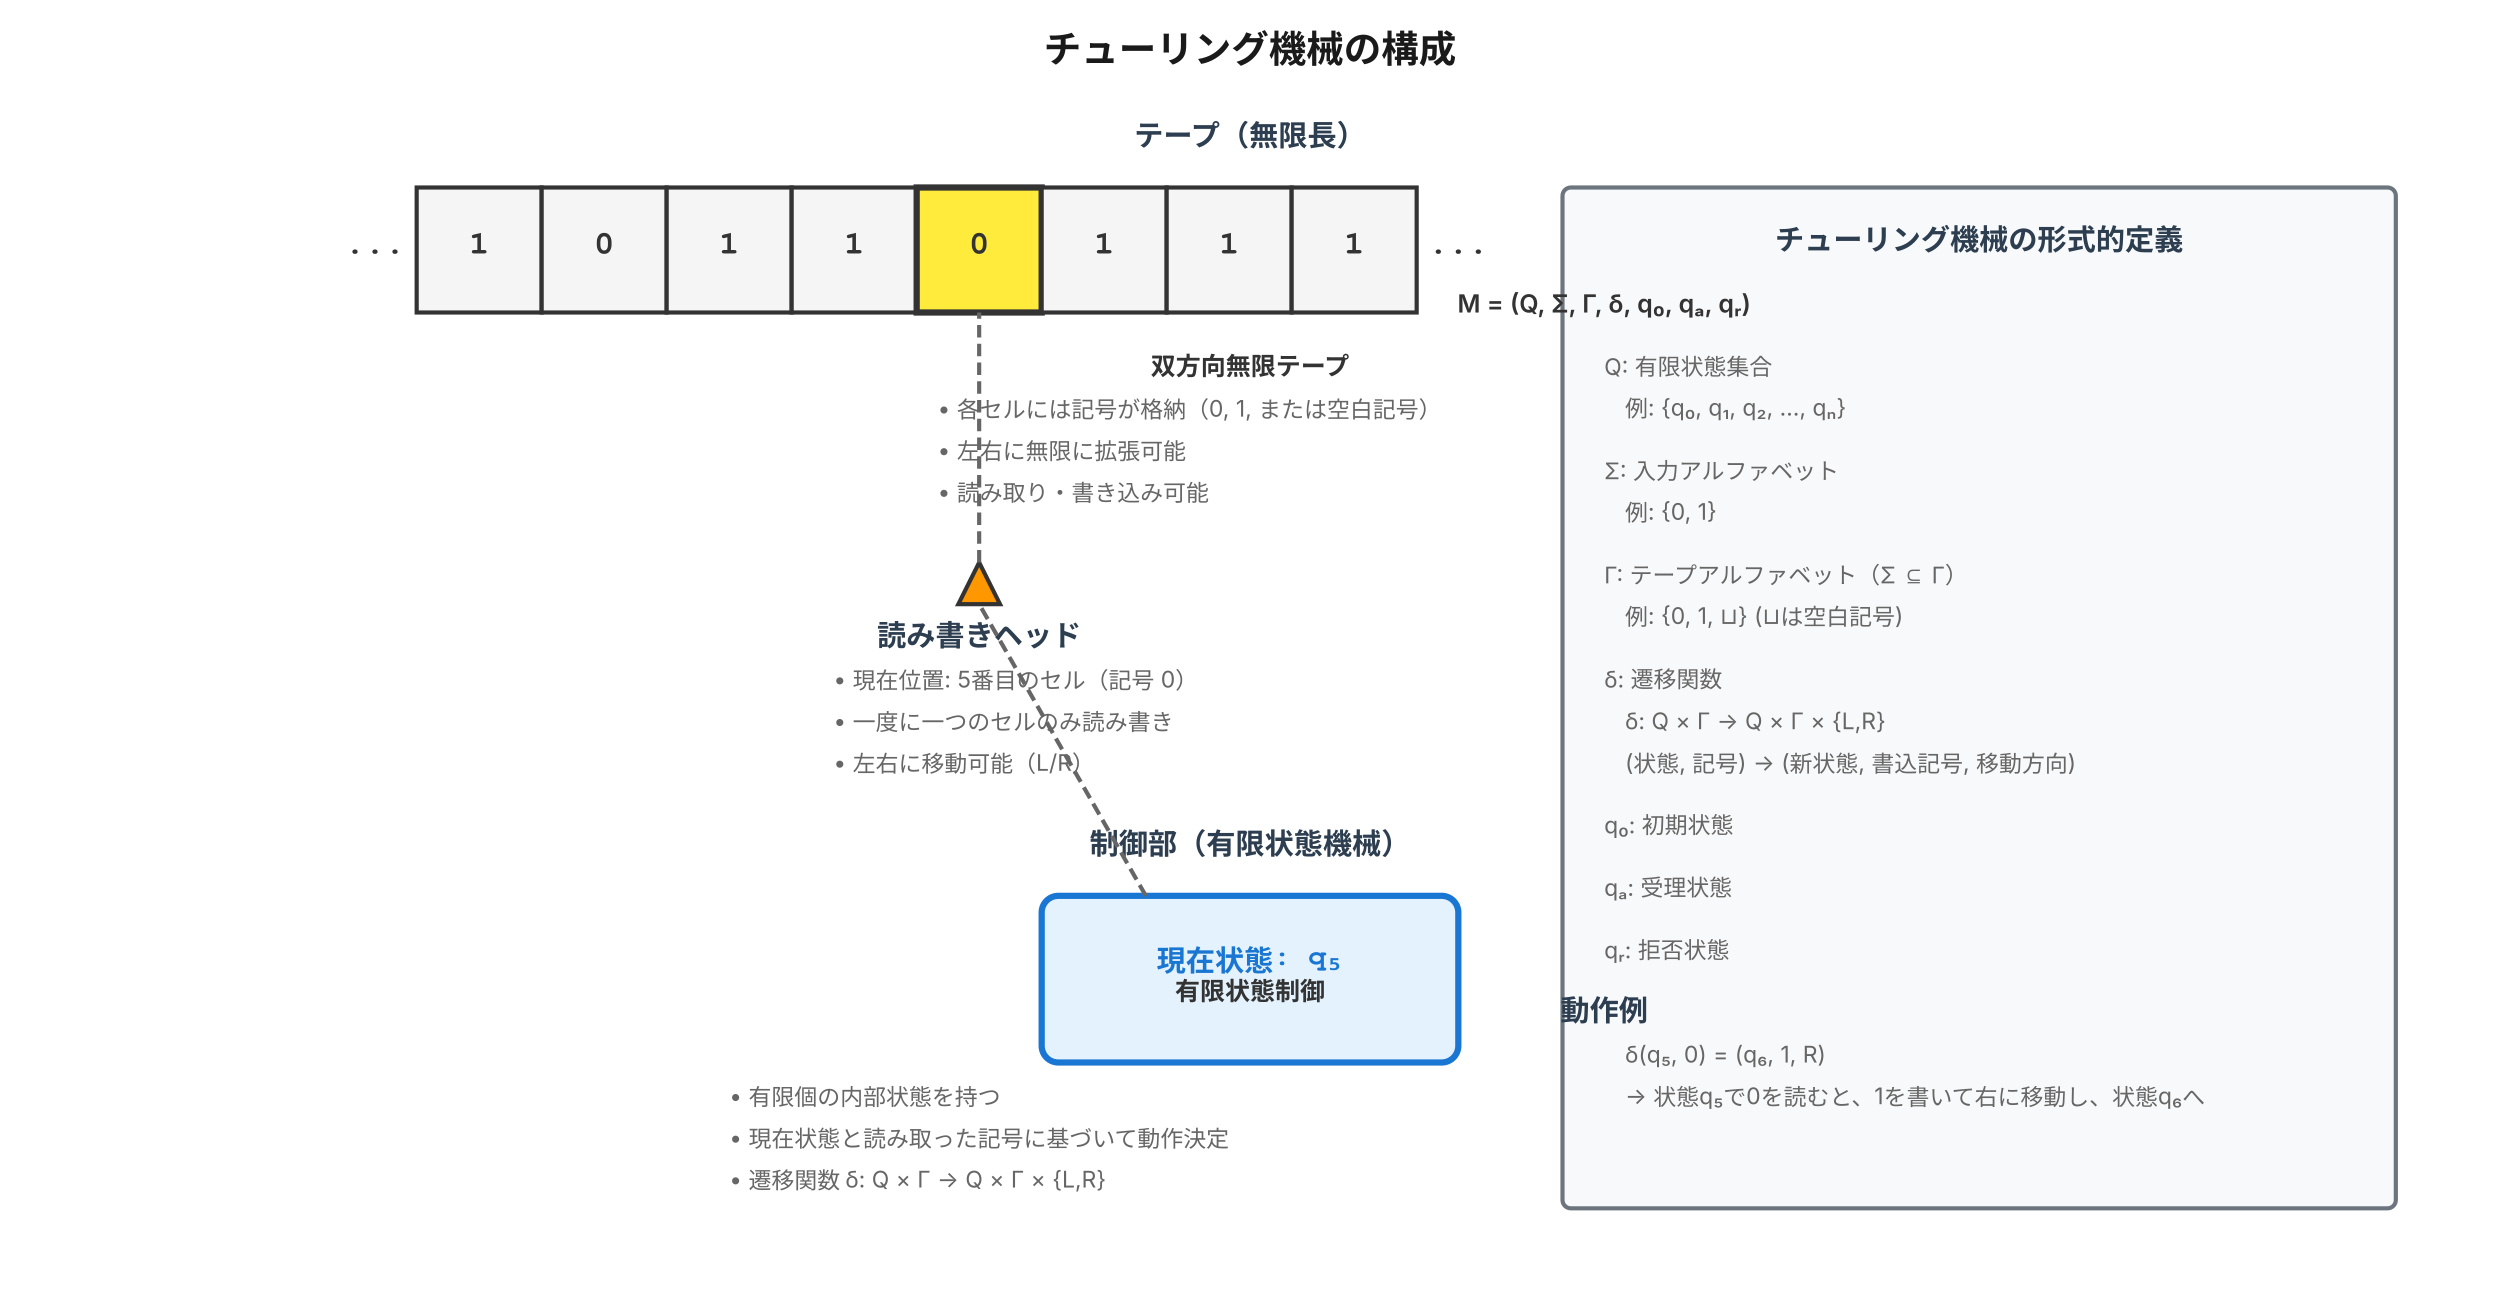
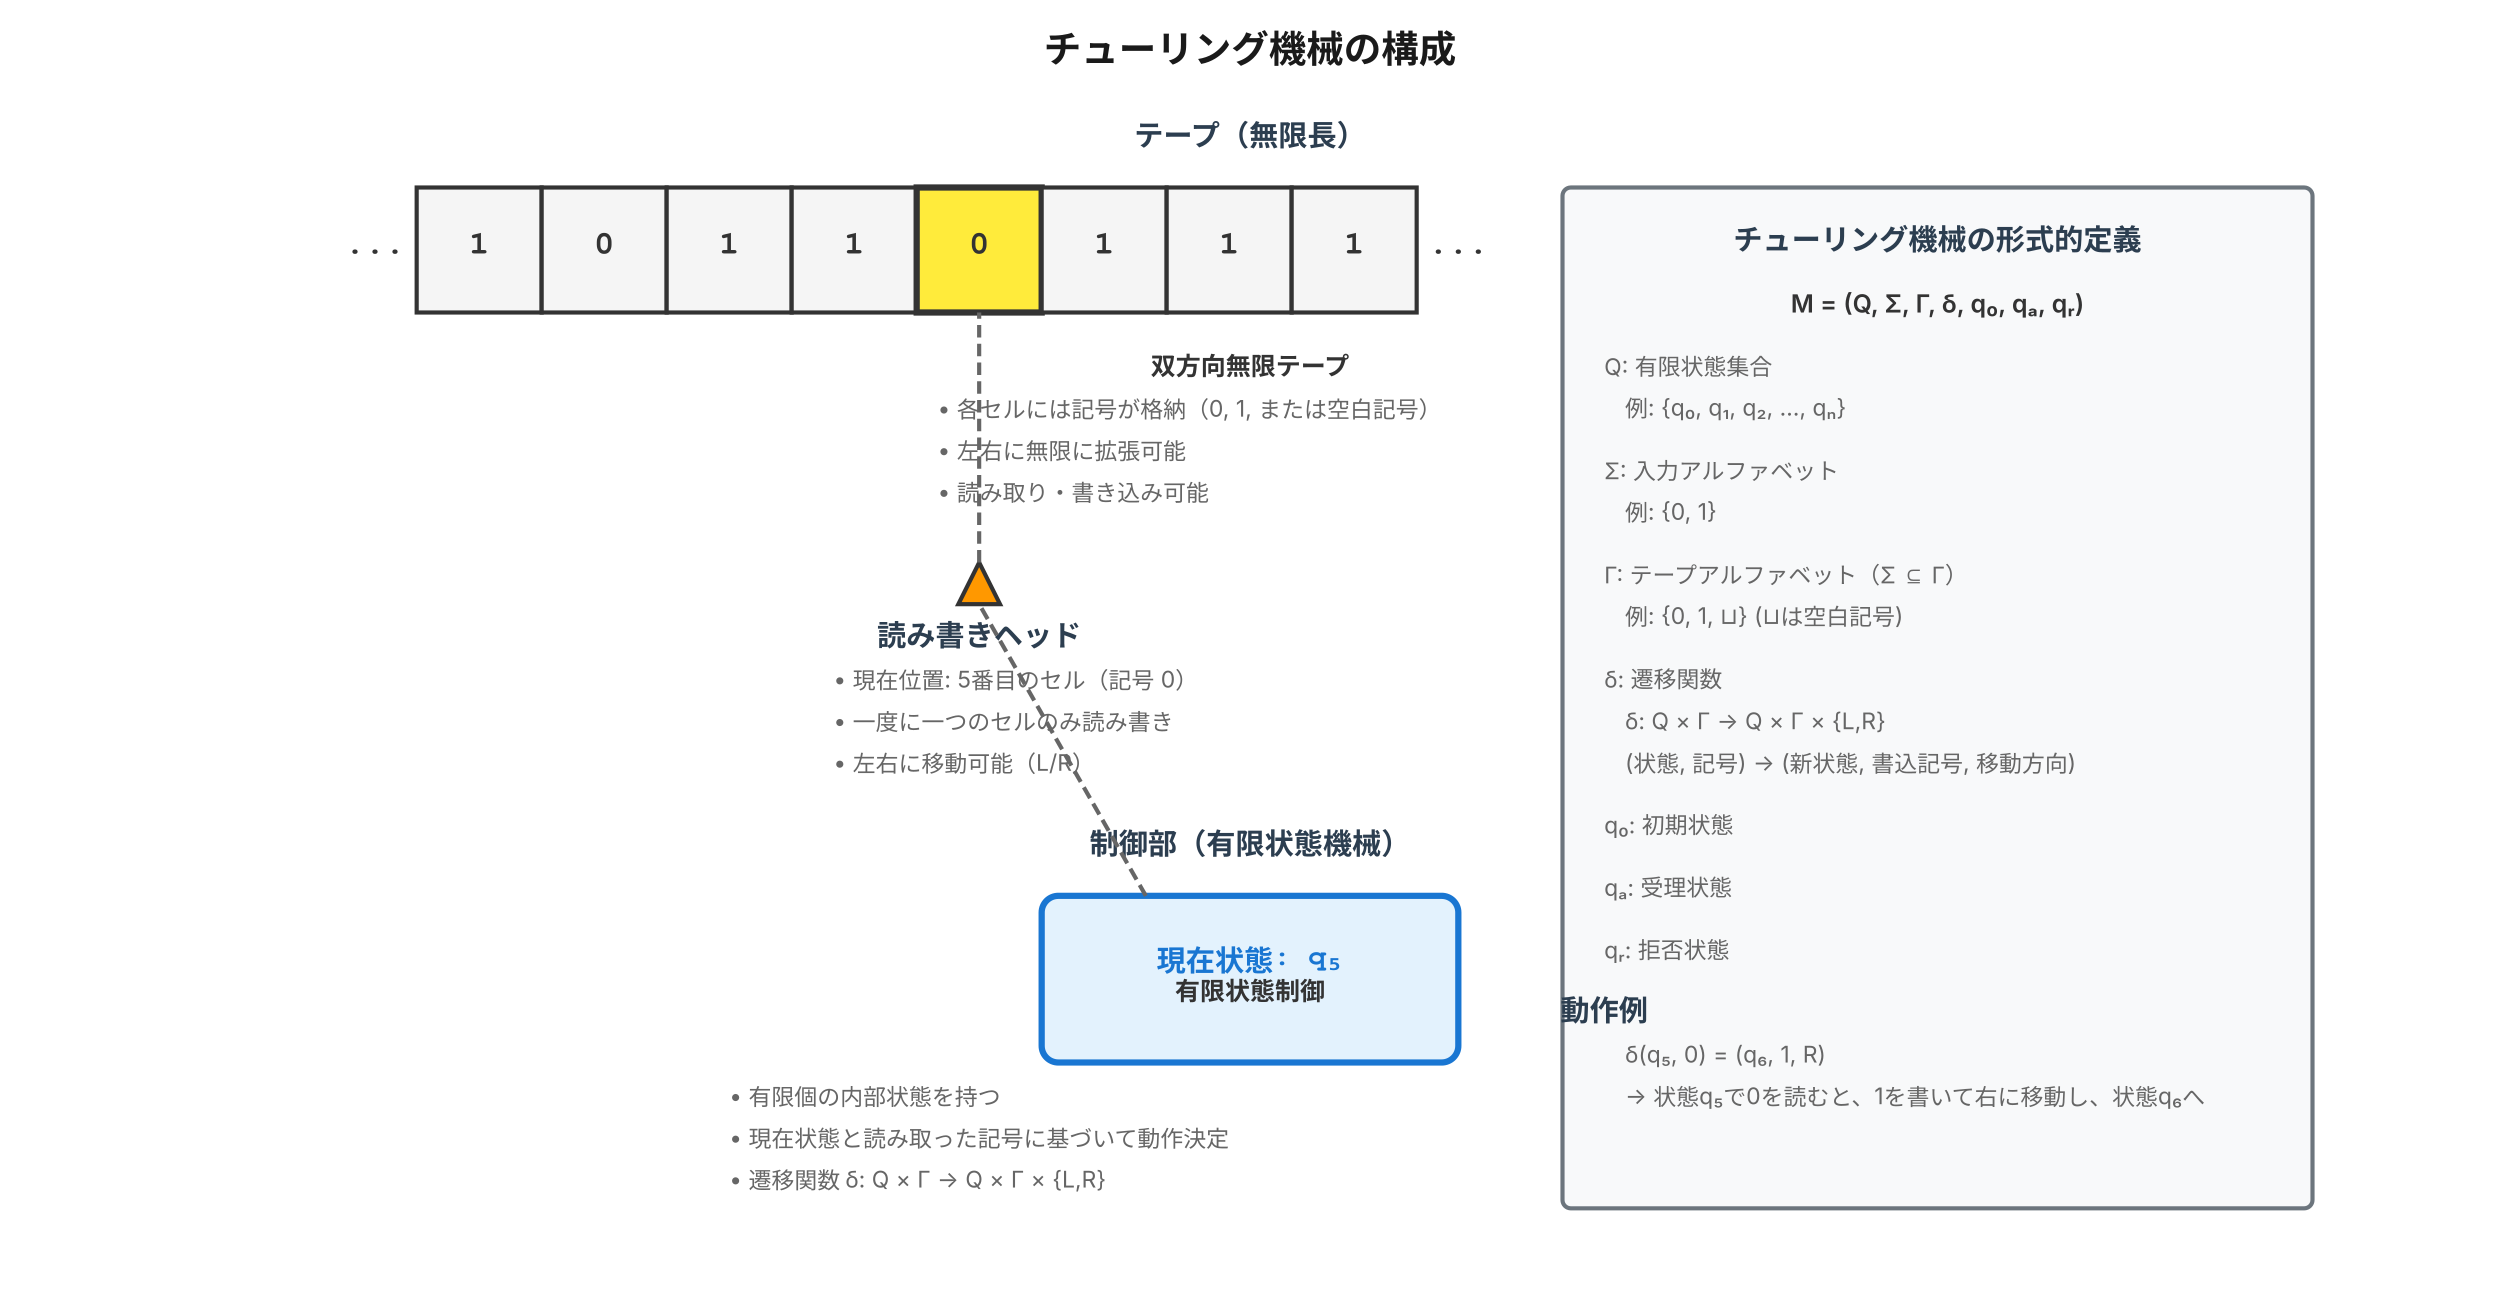
<svg xmlns="http://www.w3.org/2000/svg" viewBox="0 0 1200 620">
  <defs>
    <style>
      .tape-cell { fill: #f5f5f5; stroke: #333; stroke-width: 2px; }
      .current-cell { fill: #ffeb3b; stroke: #333; stroke-width: 3px; }
      .control-unit { fill: #e3f2fd; stroke: #1976d2; stroke-width: 3px; rx: 8px; }
      .head { fill: #ff9800; stroke: #333; stroke-width: 2px; }
      .connection { stroke: #666; stroke-width: 2px; stroke-dasharray: 6,3; fill: none; }
      
      .title { 
        font-family: Inter, Helvetica, sans-serif;
        font-size: 18px; 
        font-weight: 600; 
        text-anchor: middle; 
        fill: #1a1a1a;
      }
      
      .subtitle { 
        font-family: Inter, Helvetica, sans-serif;
        font-size: 14px; 
        font-weight: 600; 
        text-anchor: middle; 
        fill: #2c3e50;
      }
      
      .tape-symbol { 
        font-family: Courier, monospace;
        font-size: 16px; 
        font-weight: 600; 
        text-anchor: middle; 
        dominant-baseline: central;
        fill: #333;
      }
      
      .state-text { 
        font-family: Courier, monospace;
        font-size: 14px; 
        font-weight: 600; 
        text-anchor: middle; 
        dominant-baseline: central;
        fill: #1976d2;
      }
      
      .description { 
        font-family: Inter, Helvetica, sans-serif;
        font-size: 11px; 
        font-weight: 400; 
        text-anchor: start; 
        fill: #666;
      }
      
      .component-label { 
        font-family: Inter, Helvetica, sans-serif;
        font-size: 12px; 
        font-weight: 600; 
        text-anchor: middle; 
        fill: #333;
      }
    </style>
  </defs>
  <text x="600" y="30" class="title">チューリング機械の構成</text>
  <g id="tape">
    <text x="600" y="70" class="subtitle">テープ（無限長）</text>
    <rect x="200" y="90" width="60" height="60" class="tape-cell" />
    <text x="230" y="120" class="tape-symbol">1</text>
    <rect x="260" y="90" width="60" height="60" class="tape-cell" />
    <text x="290" y="120" class="tape-symbol">0</text>
    <rect x="320" y="90" width="60" height="60" class="tape-cell" />
    <text x="350" y="120" class="tape-symbol">1</text>
    <rect x="380" y="90" width="60" height="60" class="tape-cell" />
    <text x="410" y="120" class="tape-symbol">1</text>
    <rect x="440" y="90" width="60" height="60" class="current-cell" />
    <text x="470" y="120" class="tape-symbol">0</text>
    <rect x="500" y="90" width="60" height="60" class="tape-cell" />
    <text x="530" y="120" class="tape-symbol">1</text>
    <rect x="560" y="90" width="60" height="60" class="tape-cell" />
    <text x="590" y="120" class="tape-symbol">1</text>
    <rect x="620" y="90" width="60" height="60" class="tape-cell" />
    <text x="650" y="120" class="tape-symbol">1</text>
    <text x="180" y="120" class="tape-symbol">...</text>
    <text x="700" y="120" class="tape-symbol">...</text>
    <text x="600" y="180" class="component-label">双方向無限テープ</text>
    <text x="450" y="200" class="description">• 各セルには記号が格納（0, 1, または空白記号）</text>
    <text x="450" y="220" class="description">• 左右に無限に拡張可能</text>
    <text x="450" y="240" class="description">• 読み取り・書き込み可能</text>
  </g>
  <g id="head">
    <text x="470" y="310" class="subtitle">読み書きヘッド</text>
    <polygon points="470,270 460,290 480,290" class="head" />
    <path d="M 470 270 L 470 150" class="connection" />
    <text x="400" y="330" class="description">• 現在位置: 5番目のセル（記号 0）</text>
    <text x="400" y="350" class="description">• 一度に一つのセルのみ読み書き</text>
    <text x="400" y="370" class="description">• 左右に移動可能（L/R）</text>
  </g>
  <g id="control-unit">
    <text x="600" y="410" class="subtitle">制御部（有限状態機械）</text>
    <rect x="500" y="430" width="200" height="80" class="control-unit" />
    <text x="600" y="460" class="state-text">現在状態: q₅</text>
    <text x="600" y="480" class="component-label">有限状態制御</text>
    <path d="M 550 430 L 470 290" class="connection" />
    <text x="350" y="530" class="description">• 有限個の内部状態を持つ</text>
    <text x="350" y="550" class="description">• 現在状態と読み取った記号に基づいて動作決定</text>
    <text x="350" y="570" class="description">• 遷移関数 δ: Q × Γ → Q × Γ × {L,R}</text>
  </g>
-   <rect x="750" y="90" width="400" height="490" style="fill: #f8f9fa; stroke: #6c757d; stroke-width: 2px; rx: 4px;" />
-   <text x="950" y="120" class="subtitle">チューリング機械の形式的定義</text>
-   <text x="770" y="150" class="component-label">M = (Q, Σ, Γ, δ, q₀, qₐ, qᵣ)</text>
+   <rect x="750" y="90" width="360" height="490" style="fill: #f8f9fa; stroke: #6c757d; stroke-width: 2px; rx: 4px;" />
+   <text x="930" y="120" class="subtitle">チューリング機械の形式的定義</text>
+   <text x="930" y="150" class="component-label" text-anchor="middle">M = (Q, Σ, Γ, δ, q₀, qₐ, qᵣ)</text>
  <text x="770" y="180" class="description">Q: 有限状態集合</text>
  <text x="780" y="200" class="description">例: {q₀, q₁, q₂, ..., qₙ}</text>
  <text x="770" y="230" class="description">Σ: 入力アルファベット</text>
  <text x="780" y="250" class="description">例: {0, 1}</text>
  <text x="770" y="280" class="description">Γ: テープアルファベット（Σ ⊆ Γ）</text>
  <text x="780" y="300" class="description">例: {0, 1, ⊔} (⊔は空白記号)</text>
  <text x="770" y="330" class="description">δ: 遷移関数</text>
  <text x="780" y="350" class="description">δ: Q × Γ → Q × Γ × {L,R}</text>
  <text x="780" y="370" class="description">(状態, 記号) → (新状態, 書込記号, 移動方向)</text>
  <text x="770" y="400" class="description">q₀: 初期状態</text>
  <text x="770" y="430" class="description">qₐ: 受理状態</text>
  <text x="770" y="460" class="description">qᵣ: 拒否状態</text>
  <text x="770" y="490" class="subtitle">動作例</text>
  <text x="780" y="510" class="description">δ(q₅, 0) = (q₆, 1, R)</text>
  <text x="780" y="530" class="description">→ 状態q₅で0を読むと、1を書いて右に移動し、状態q₆へ</text>
</svg>
